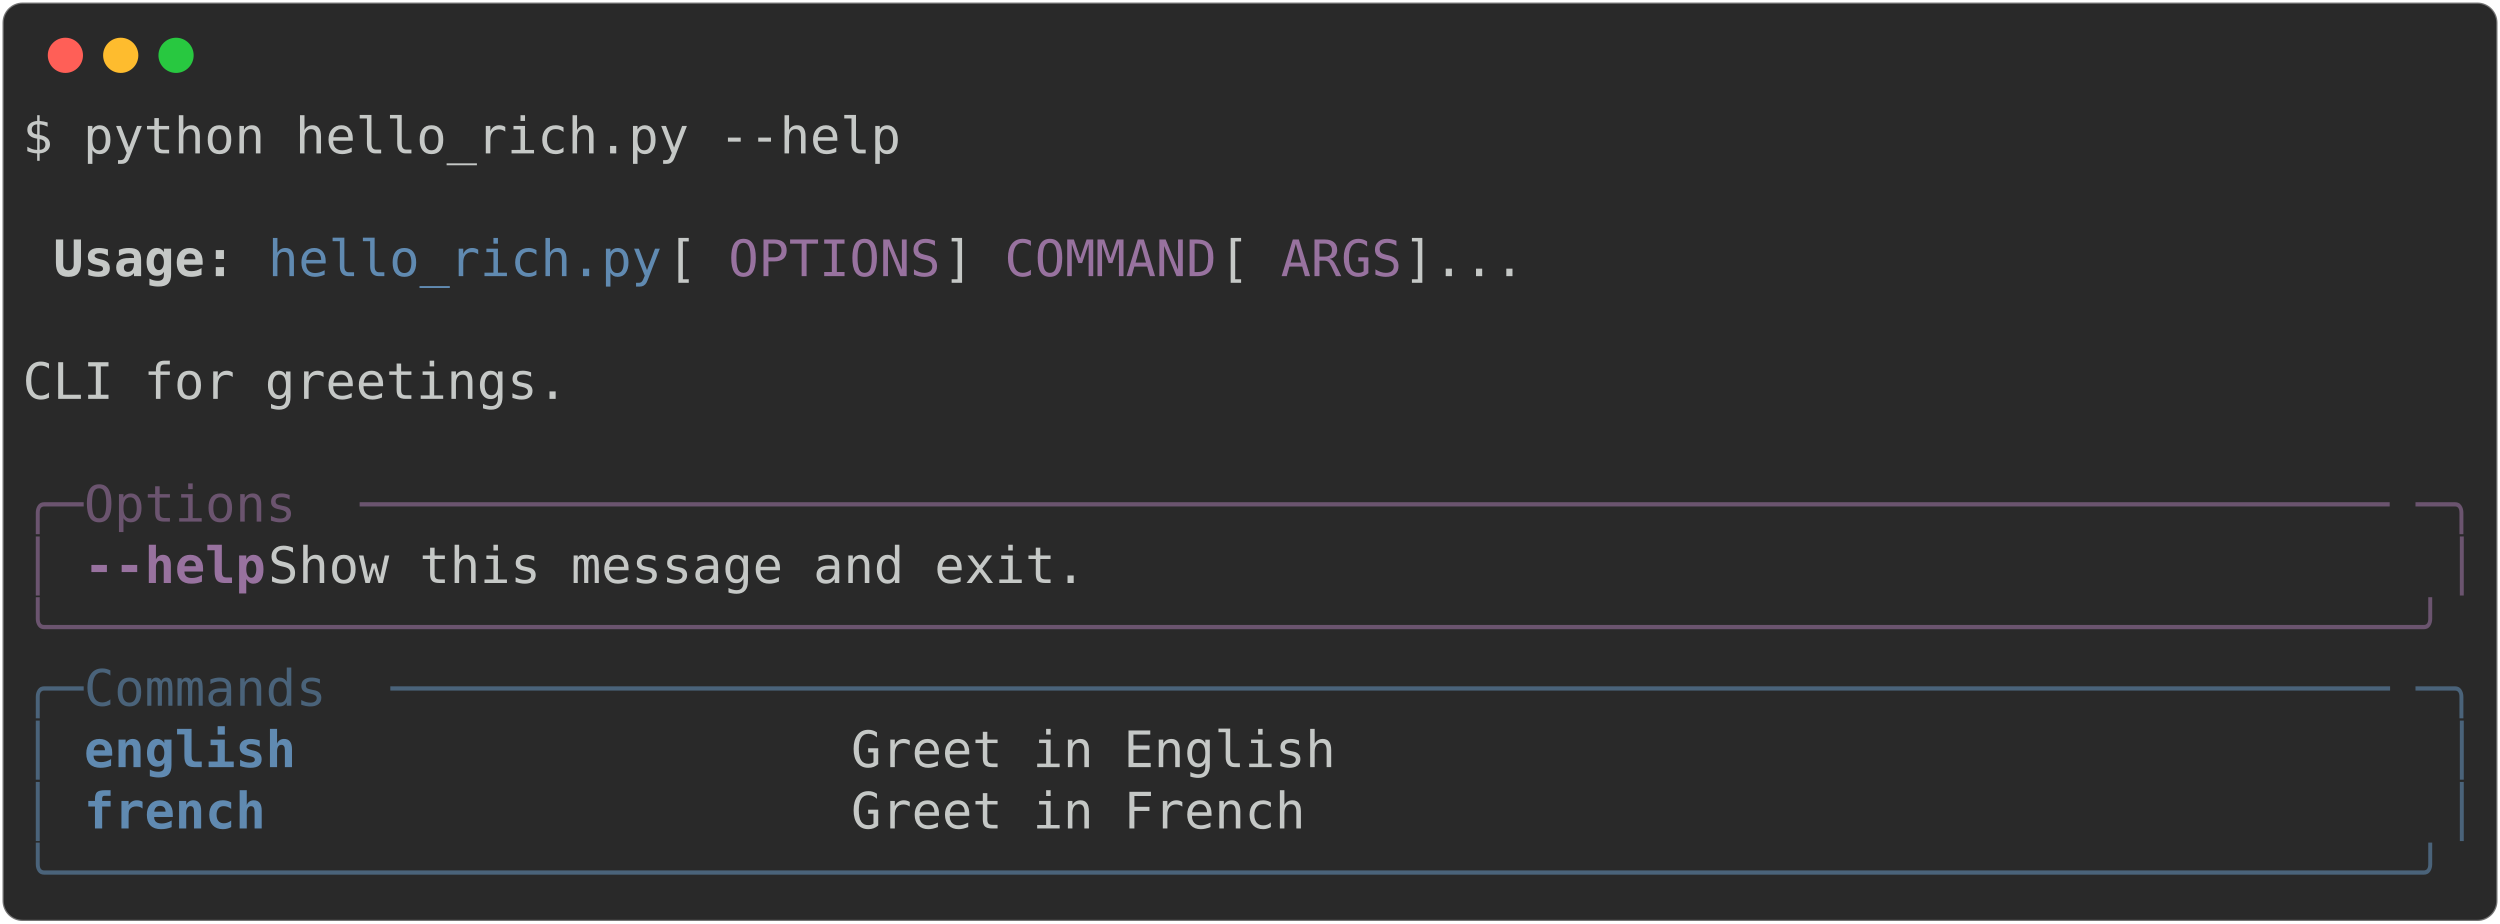
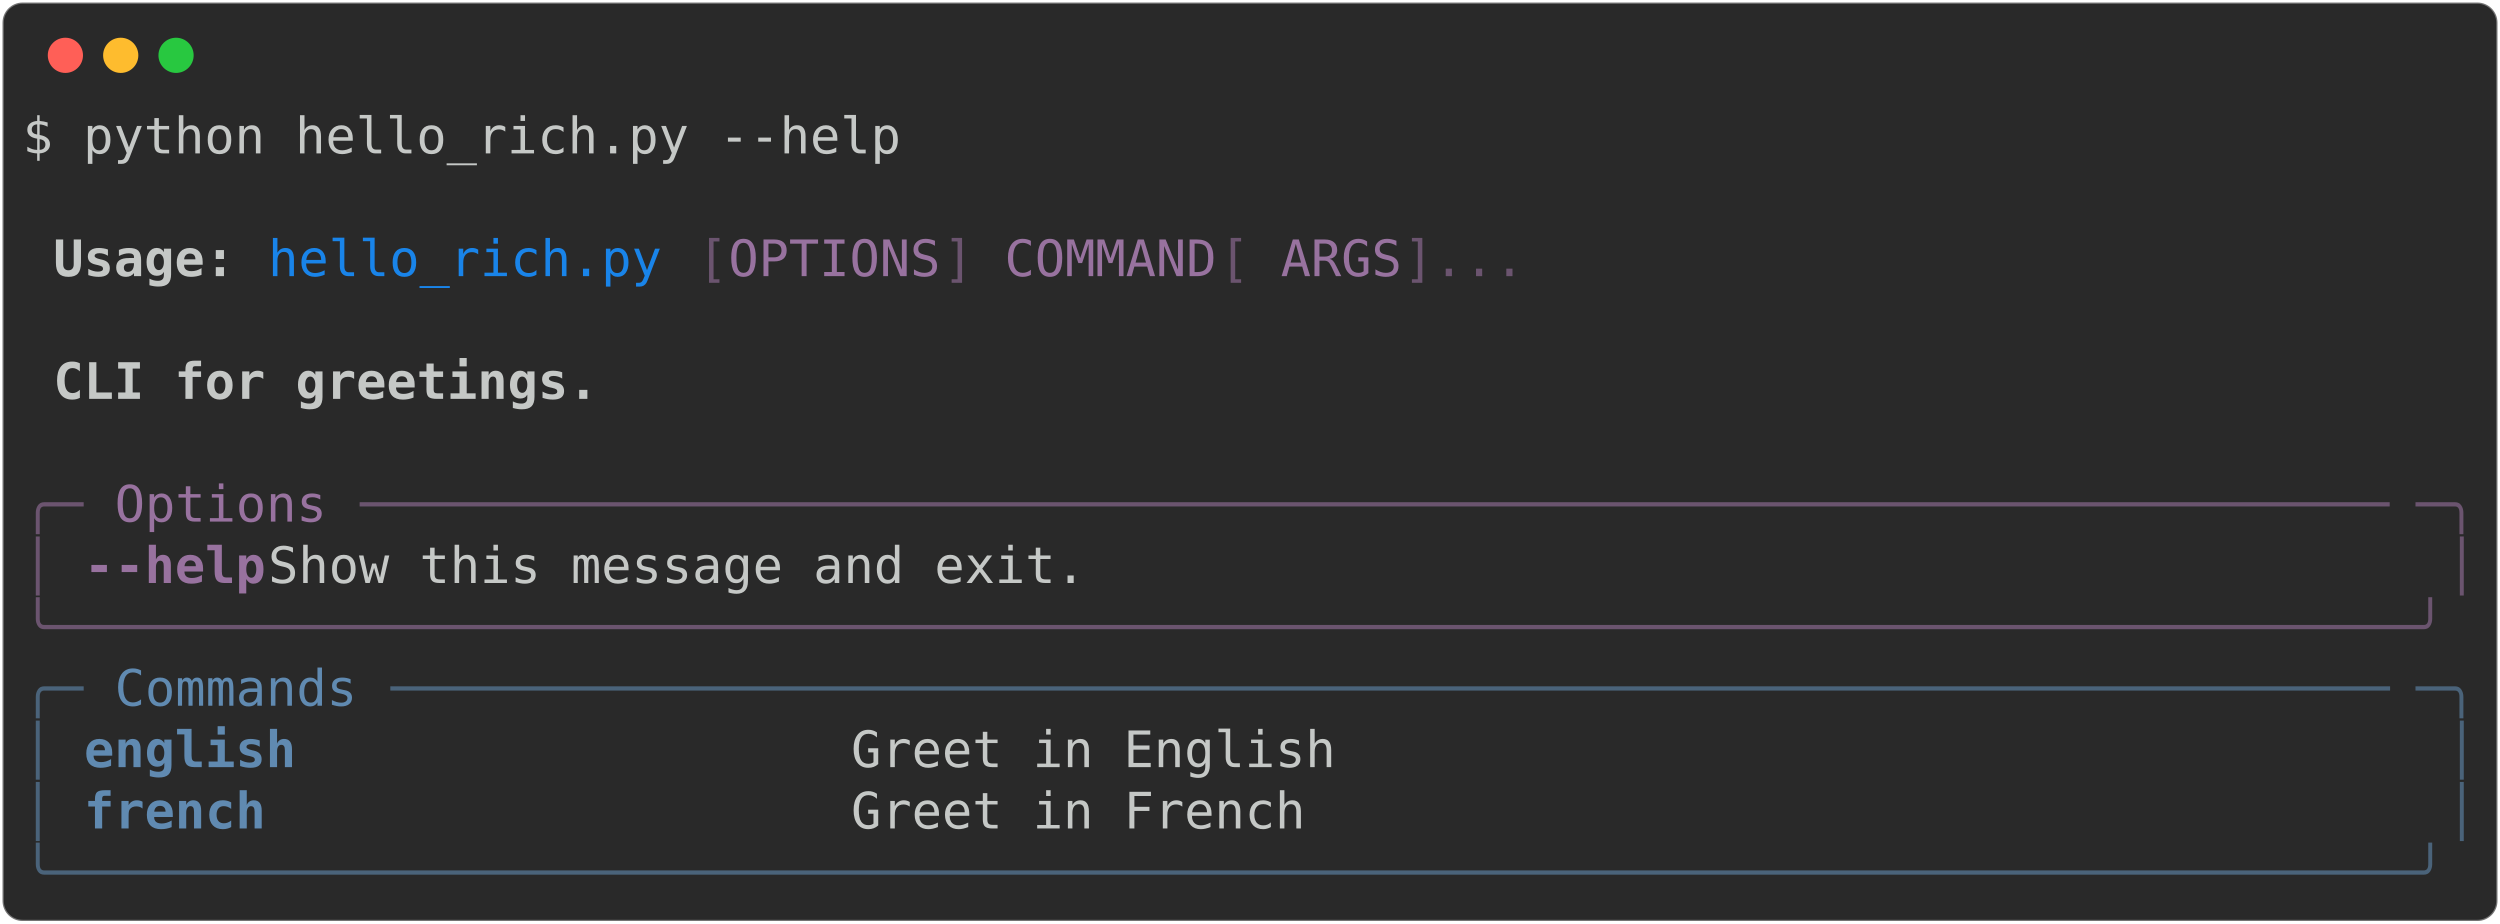
<svg xmlns="http://www.w3.org/2000/svg" class="rich-terminal" viewBox="0 0 994 367.2">
  <style>

    @font-face {
        font-family: "Fira Code";
        src: local("FiraCode-Regular"),
                url("https://cdnjs.cloudflare.com/ajax/libs/firacode/6.2.0/woff2/FiraCode-Regular.woff2") format("woff2"),
                url("https://cdnjs.cloudflare.com/ajax/libs/firacode/6.2.0/woff/FiraCode-Regular.woff") format("woff");
        font-style: normal;
        font-weight: 400;
    }
    @font-face {
        font-family: "Fira Code";
        src: local("FiraCode-Bold"),
                url("https://cdnjs.cloudflare.com/ajax/libs/firacode/6.2.0/woff2/FiraCode-Bold.woff2") format("woff2"),
                url("https://cdnjs.cloudflare.com/ajax/libs/firacode/6.2.0/woff/FiraCode-Bold.woff") format("woff");
        font-style: bold;
        font-weight: 700;
    }

-     .terminal-3797682886-matrix {
+     .terminal-2096619822-matrix {
        font-family: Fira Code, monospace;
        font-size: 20px;
        line-height: 24.4px;
        font-variant-east-asian: full-width;
    }

-     .terminal-3797682886-title {
+     .terminal-2096619822-title {
        font-size: 18px;
        font-weight: bold;
        font-family: arial;
    }

-     .terminal-3797682886-r1 { fill: #c5c8c6 }
- .terminal-3797682886-r2 { fill: #c5c8c6;font-weight: bold }
- .terminal-3797682886-r3 { fill: #608ab1 }
- .terminal-3797682886-r4 { fill: #98729f }
- .terminal-3797682886-r5 { fill: #6b546f }
- .terminal-3797682886-r6 { fill: #98729f;font-weight: bold }
- .terminal-3797682886-r7 { fill: #4a637a }
- .terminal-3797682886-r8 { fill: #608ab1;font-weight: bold }
+     .terminal-2096619822-r1 { fill: #c5c8c6 }
+ .terminal-2096619822-r2 { fill: #c5c8c6;font-weight: bold }
+ .terminal-2096619822-r3 { fill: #1984e9 }
+ .terminal-2096619822-r4 { fill: #6b546f }
+ .terminal-2096619822-r5 { fill: #98729f }
+ .terminal-2096619822-r6 { fill: #98729f;font-weight: bold }
+ .terminal-2096619822-r7 { fill: #4a637a }
+ .terminal-2096619822-r8 { fill: #608ab1 }
+ .terminal-2096619822-r9 { fill: #608ab1;font-weight: bold }
    </style>
  <defs>
-     <clipPath id="terminal-3797682886-clip-terminal">
+     <clipPath id="terminal-2096619822-clip-terminal">
      <rect x="0" y="0" width="975.0" height="316.2" />
    </clipPath>
-     <clipPath id="terminal-3797682886-line-0">
+     <clipPath id="terminal-2096619822-line-0">
      <rect x="0" y="1.5" width="976" height="24.65" />
    </clipPath>
-     <clipPath id="terminal-3797682886-line-1">
+     <clipPath id="terminal-2096619822-line-1">
      <rect x="0" y="25.9" width="976" height="24.65" />
    </clipPath>
-     <clipPath id="terminal-3797682886-line-2">
+     <clipPath id="terminal-2096619822-line-2">
      <rect x="0" y="50.3" width="976" height="24.65" />
    </clipPath>
-     <clipPath id="terminal-3797682886-line-3">
+     <clipPath id="terminal-2096619822-line-3">
      <rect x="0" y="74.7" width="976" height="24.65" />
    </clipPath>
-     <clipPath id="terminal-3797682886-line-4">
+     <clipPath id="terminal-2096619822-line-4">
      <rect x="0" y="99.1" width="976" height="24.65" />
    </clipPath>
-     <clipPath id="terminal-3797682886-line-5">
+     <clipPath id="terminal-2096619822-line-5">
      <rect x="0" y="123.5" width="976" height="24.65" />
    </clipPath>
-     <clipPath id="terminal-3797682886-line-6">
+     <clipPath id="terminal-2096619822-line-6">
      <rect x="0" y="147.9" width="976" height="24.65" />
    </clipPath>
-     <clipPath id="terminal-3797682886-line-7">
+     <clipPath id="terminal-2096619822-line-7">
      <rect x="0" y="172.3" width="976" height="24.65" />
    </clipPath>
-     <clipPath id="terminal-3797682886-line-8">
+     <clipPath id="terminal-2096619822-line-8">
      <rect x="0" y="196.7" width="976" height="24.65" />
    </clipPath>
-     <clipPath id="terminal-3797682886-line-9">
+     <clipPath id="terminal-2096619822-line-9">
      <rect x="0" y="221.1" width="976" height="24.65" />
    </clipPath>
-     <clipPath id="terminal-3797682886-line-10">
+     <clipPath id="terminal-2096619822-line-10">
      <rect x="0" y="245.5" width="976" height="24.65" />
    </clipPath>
-     <clipPath id="terminal-3797682886-line-11">
+     <clipPath id="terminal-2096619822-line-11">
      <rect x="0" y="269.9" width="976" height="24.65" />
    </clipPath>
  </defs>
  <rect fill="#292929" stroke="rgba(255,255,255,0.35)" stroke-width="1" x="1" y="1" width="992" height="365.2" rx="8" />
  <g transform="translate(26,22)">
    <circle cx="0" cy="0" r="7" fill="#ff5f57" />
    <circle cx="22" cy="0" r="7" fill="#febc2e" />
    <circle cx="44" cy="0" r="7" fill="#28c840" />
  </g>
-   <g transform="translate(9, 41)" clip-path="url(#terminal-3797682886-clip-terminal)">
-     <g class="terminal-3797682886-matrix">
-       <text class="terminal-3797682886-r1" x="0" y="20" textLength="353.8" clip-path="url(#terminal-3797682886-line-0)">$ python hello_rich.py --help</text>
-       <text class="terminal-3797682886-r1" x="976" y="20" textLength="12.2" clip-path="url(#terminal-3797682886-line-0)">
+   <g transform="translate(9, 41)" clip-path="url(#terminal-2096619822-clip-terminal)">
+     <g class="terminal-2096619822-matrix">
+       <text class="terminal-2096619822-r1" x="0" y="20" textLength="353.8" clip-path="url(#terminal-2096619822-line-0)">$ python hello_rich.py --help</text>
+       <text class="terminal-2096619822-r1" x="976" y="20" textLength="12.2" clip-path="url(#terminal-2096619822-line-0)">
</text>
-       <text class="terminal-3797682886-r1" x="976" y="44.4" textLength="12.2" clip-path="url(#terminal-3797682886-line-1)">
+       <text class="terminal-2096619822-r1" x="976" y="44.4" textLength="12.2" clip-path="url(#terminal-2096619822-line-1)">
</text>
-       <text class="terminal-3797682886-r2" x="12.2" y="68.8" textLength="73.2" clip-path="url(#terminal-3797682886-line-2)">Usage:</text>
-       <text class="terminal-3797682886-r3" x="97.6" y="68.8" textLength="158.6" clip-path="url(#terminal-3797682886-line-2)">hello_rich.py</text>
-       <text class="terminal-3797682886-r1" x="256.2" y="68.8" textLength="24.4" clip-path="url(#terminal-3797682886-line-2)"> [</text>
-       <text class="terminal-3797682886-r4" x="280.6" y="68.8" textLength="85.4" clip-path="url(#terminal-3797682886-line-2)">OPTIONS</text>
-       <text class="terminal-3797682886-r1" x="366" y="68.8" textLength="24.4" clip-path="url(#terminal-3797682886-line-2)">] </text>
-       <text class="terminal-3797682886-r4" x="390.4" y="68.8" textLength="85.4" clip-path="url(#terminal-3797682886-line-2)">COMMAND</text>
-       <text class="terminal-3797682886-r1" x="475.8" y="68.8" textLength="24.4" clip-path="url(#terminal-3797682886-line-2)"> [</text>
-       <text class="terminal-3797682886-r4" x="500.2" y="68.8" textLength="48.8" clip-path="url(#terminal-3797682886-line-2)">ARGS</text>
-       <text class="terminal-3797682886-r1" x="549" y="68.8" textLength="427" clip-path="url(#terminal-3797682886-line-2)">]...                               </text>
-       <text class="terminal-3797682886-r1" x="976" y="68.8" textLength="12.2" clip-path="url(#terminal-3797682886-line-2)">
+       <text class="terminal-2096619822-r2" x="12.2" y="68.8" textLength="73.2" clip-path="url(#terminal-2096619822-line-2)">Usage:</text>
+       <text class="terminal-2096619822-r3" x="97.6" y="68.8" textLength="158.6" clip-path="url(#terminal-2096619822-line-2)">hello_rich.py</text>
+       <text class="terminal-2096619822-r4" x="268.4" y="68.8" textLength="12.2" clip-path="url(#terminal-2096619822-line-2)">[</text>
+       <text class="terminal-2096619822-r5" x="280.6" y="68.8" textLength="85.4" clip-path="url(#terminal-2096619822-line-2)">OPTIONS</text>
+       <text class="terminal-2096619822-r4" x="366" y="68.8" textLength="24.4" clip-path="url(#terminal-2096619822-line-2)">] </text>
+       <text class="terminal-2096619822-r5" x="390.4" y="68.8" textLength="85.4" clip-path="url(#terminal-2096619822-line-2)">COMMAND</text>
+       <text class="terminal-2096619822-r4" x="475.8" y="68.8" textLength="24.4" clip-path="url(#terminal-2096619822-line-2)"> [</text>
+       <text class="terminal-2096619822-r5" x="500.2" y="68.8" textLength="48.8" clip-path="url(#terminal-2096619822-line-2)">ARGS</text>
+       <text class="terminal-2096619822-r4" x="549" y="68.8" textLength="48.8" clip-path="url(#terminal-2096619822-line-2)">]...</text>
+       <text class="terminal-2096619822-r1" x="976" y="68.8" textLength="12.2" clip-path="url(#terminal-2096619822-line-2)">
</text>
-       <text class="terminal-3797682886-r1" x="976" y="93.2" textLength="12.2" clip-path="url(#terminal-3797682886-line-3)">
+       <text class="terminal-2096619822-r1" x="976" y="93.2" textLength="12.2" clip-path="url(#terminal-2096619822-line-3)">
</text>
-       <text class="terminal-3797682886-r1" x="0" y="117.6" textLength="976" clip-path="url(#terminal-3797682886-line-4)"> CLI for greetings.                                                             </text>
-       <text class="terminal-3797682886-r1" x="976" y="117.6" textLength="12.2" clip-path="url(#terminal-3797682886-line-4)">
+       <text class="terminal-2096619822-r2" x="12.2" y="117.6" textLength="219.6" clip-path="url(#terminal-2096619822-line-4)">CLI for greetings.</text>
+       <text class="terminal-2096619822-r1" x="976" y="117.6" textLength="12.2" clip-path="url(#terminal-2096619822-line-4)">
</text>
-       <text class="terminal-3797682886-r1" x="976" y="142" textLength="12.2" clip-path="url(#terminal-3797682886-line-5)">
+       <text class="terminal-2096619822-r1" x="976" y="142" textLength="12.2" clip-path="url(#terminal-2096619822-line-5)">
</text>
-       <text class="terminal-3797682886-r5" x="0" y="166.4" textLength="24.4" clip-path="url(#terminal-3797682886-line-6)">╭─</text>
-       <text class="terminal-3797682886-r5" x="24.4" y="166.4" textLength="109.8" clip-path="url(#terminal-3797682886-line-6)"> Options </text>
-       <text class="terminal-3797682886-r5" x="134.2" y="166.4" textLength="817.4" clip-path="url(#terminal-3797682886-line-6)">───────────────────────────────────────────────────────────────────</text>
-       <text class="terminal-3797682886-r5" x="951.6" y="166.4" textLength="24.4" clip-path="url(#terminal-3797682886-line-6)">─╮</text>
-       <text class="terminal-3797682886-r1" x="976" y="166.4" textLength="12.2" clip-path="url(#terminal-3797682886-line-6)">
+       <text class="terminal-2096619822-r4" x="0" y="166.4" textLength="24.4" clip-path="url(#terminal-2096619822-line-6)">╭─</text>
+       <text class="terminal-2096619822-r5" x="36.6" y="166.4" textLength="85.4" clip-path="url(#terminal-2096619822-line-6)">Options</text>
+       <text class="terminal-2096619822-r4" x="134.2" y="166.4" textLength="817.4" clip-path="url(#terminal-2096619822-line-6)">───────────────────────────────────────────────────────────────────</text>
+       <text class="terminal-2096619822-r4" x="951.6" y="166.4" textLength="24.4" clip-path="url(#terminal-2096619822-line-6)">─╮</text>
+       <text class="terminal-2096619822-r1" x="976" y="166.4" textLength="12.2" clip-path="url(#terminal-2096619822-line-6)">
</text>
-       <text class="terminal-3797682886-r5" x="0" y="190.8" textLength="12.2" clip-path="url(#terminal-3797682886-line-7)">│</text>
-       <text class="terminal-3797682886-r6" x="24.4" y="190.8" textLength="73.2" clip-path="url(#terminal-3797682886-line-7)">--help</text>
-       <text class="terminal-3797682886-r1" x="97.6" y="190.8" textLength="866.2" clip-path="url(#terminal-3797682886-line-7)">  Show this message and exit.                                          </text>
-       <text class="terminal-3797682886-r5" x="963.8" y="190.8" textLength="12.2" clip-path="url(#terminal-3797682886-line-7)">│</text>
-       <text class="terminal-3797682886-r1" x="976" y="190.8" textLength="12.2" clip-path="url(#terminal-3797682886-line-7)">
+       <text class="terminal-2096619822-r4" x="0" y="190.8" textLength="12.2" clip-path="url(#terminal-2096619822-line-7)">│</text>
+       <text class="terminal-2096619822-r6" x="24.4" y="190.8" textLength="73.2" clip-path="url(#terminal-2096619822-line-7)">--help</text>
+       <text class="terminal-2096619822-r1" x="97.6" y="190.8" textLength="866.2" clip-path="url(#terminal-2096619822-line-7)">  Show this message and exit.                                          </text>
+       <text class="terminal-2096619822-r4" x="963.8" y="190.8" textLength="12.2" clip-path="url(#terminal-2096619822-line-7)">│</text>
+       <text class="terminal-2096619822-r1" x="976" y="190.8" textLength="12.2" clip-path="url(#terminal-2096619822-line-7)">
</text>
-       <text class="terminal-3797682886-r5" x="0" y="215.2" textLength="976" clip-path="url(#terminal-3797682886-line-8)">╰──────────────────────────────────────────────────────────────────────────────╯</text>
-       <text class="terminal-3797682886-r1" x="976" y="215.2" textLength="12.2" clip-path="url(#terminal-3797682886-line-8)">
+       <text class="terminal-2096619822-r4" x="0" y="215.2" textLength="976" clip-path="url(#terminal-2096619822-line-8)">╰──────────────────────────────────────────────────────────────────────────────╯</text>
+       <text class="terminal-2096619822-r1" x="976" y="215.2" textLength="12.2" clip-path="url(#terminal-2096619822-line-8)">
</text>
-       <text class="terminal-3797682886-r7" x="0" y="239.6" textLength="24.4" clip-path="url(#terminal-3797682886-line-9)">╭─</text>
-       <text class="terminal-3797682886-r7" x="24.4" y="239.6" textLength="122" clip-path="url(#terminal-3797682886-line-9)"> Commands </text>
-       <text class="terminal-3797682886-r7" x="146.4" y="239.6" textLength="805.2" clip-path="url(#terminal-3797682886-line-9)">──────────────────────────────────────────────────────────────────</text>
-       <text class="terminal-3797682886-r7" x="951.6" y="239.6" textLength="24.4" clip-path="url(#terminal-3797682886-line-9)">─╮</text>
-       <text class="terminal-3797682886-r1" x="976" y="239.6" textLength="12.2" clip-path="url(#terminal-3797682886-line-9)">
+       <text class="terminal-2096619822-r7" x="0" y="239.6" textLength="24.4" clip-path="url(#terminal-2096619822-line-9)">╭─</text>
+       <text class="terminal-2096619822-r8" x="36.6" y="239.6" textLength="97.6" clip-path="url(#terminal-2096619822-line-9)">Commands</text>
+       <text class="terminal-2096619822-r7" x="146.4" y="239.6" textLength="805.2" clip-path="url(#terminal-2096619822-line-9)">──────────────────────────────────────────────────────────────────</text>
+       <text class="terminal-2096619822-r7" x="951.6" y="239.6" textLength="24.4" clip-path="url(#terminal-2096619822-line-9)">─╮</text>
+       <text class="terminal-2096619822-r1" x="976" y="239.6" textLength="12.2" clip-path="url(#terminal-2096619822-line-9)">
</text>
-       <text class="terminal-3797682886-r7" x="0" y="264" textLength="12.2" clip-path="url(#terminal-3797682886-line-10)">│</text>
-       <text class="terminal-3797682886-r8" x="24.4" y="264" textLength="292.8" clip-path="url(#terminal-3797682886-line-10)">english                 </text>
-       <text class="terminal-3797682886-r1" x="329.4" y="264" textLength="634.4" clip-path="url(#terminal-3797682886-line-10)"> Greet in English                                   </text>
-       <text class="terminal-3797682886-r7" x="963.8" y="264" textLength="12.2" clip-path="url(#terminal-3797682886-line-10)">│</text>
-       <text class="terminal-3797682886-r1" x="976" y="264" textLength="12.2" clip-path="url(#terminal-3797682886-line-10)">
+       <text class="terminal-2096619822-r7" x="0" y="264" textLength="12.2" clip-path="url(#terminal-2096619822-line-10)">│</text>
+       <text class="terminal-2096619822-r9" x="24.4" y="264" textLength="292.8" clip-path="url(#terminal-2096619822-line-10)">english                 </text>
+       <text class="terminal-2096619822-r1" x="329.4" y="264" textLength="634.4" clip-path="url(#terminal-2096619822-line-10)"> Greet in English                                   </text>
+       <text class="terminal-2096619822-r7" x="963.8" y="264" textLength="12.2" clip-path="url(#terminal-2096619822-line-10)">│</text>
+       <text class="terminal-2096619822-r1" x="976" y="264" textLength="12.2" clip-path="url(#terminal-2096619822-line-10)">
</text>
-       <text class="terminal-3797682886-r7" x="0" y="288.4" textLength="12.2" clip-path="url(#terminal-3797682886-line-11)">│</text>
-       <text class="terminal-3797682886-r8" x="24.4" y="288.4" textLength="292.8" clip-path="url(#terminal-3797682886-line-11)">french                  </text>
-       <text class="terminal-3797682886-r1" x="329.4" y="288.4" textLength="634.4" clip-path="url(#terminal-3797682886-line-11)"> Greet in French                                    </text>
-       <text class="terminal-3797682886-r7" x="963.8" y="288.4" textLength="12.2" clip-path="url(#terminal-3797682886-line-11)">│</text>
-       <text class="terminal-3797682886-r1" x="976" y="288.4" textLength="12.2" clip-path="url(#terminal-3797682886-line-11)">
+       <text class="terminal-2096619822-r7" x="0" y="288.4" textLength="12.2" clip-path="url(#terminal-2096619822-line-11)">│</text>
+       <text class="terminal-2096619822-r9" x="24.4" y="288.4" textLength="292.8" clip-path="url(#terminal-2096619822-line-11)">french                  </text>
+       <text class="terminal-2096619822-r1" x="329.4" y="288.4" textLength="634.4" clip-path="url(#terminal-2096619822-line-11)"> Greet in French                                    </text>
+       <text class="terminal-2096619822-r7" x="963.8" y="288.4" textLength="12.2" clip-path="url(#terminal-2096619822-line-11)">│</text>
+       <text class="terminal-2096619822-r1" x="976" y="288.4" textLength="12.2" clip-path="url(#terminal-2096619822-line-11)">
</text>
-       <text class="terminal-3797682886-r7" x="0" y="312.8" textLength="976" clip-path="url(#terminal-3797682886-line-12)">╰──────────────────────────────────────────────────────────────────────────────╯</text>
-       <text class="terminal-3797682886-r1" x="976" y="312.8" textLength="12.2" clip-path="url(#terminal-3797682886-line-12)">
+       <text class="terminal-2096619822-r7" x="0" y="312.8" textLength="976" clip-path="url(#terminal-2096619822-line-12)">╰──────────────────────────────────────────────────────────────────────────────╯</text>
+       <text class="terminal-2096619822-r1" x="976" y="312.8" textLength="12.2" clip-path="url(#terminal-2096619822-line-12)">
</text>
    </g>
  </g>
</svg>
